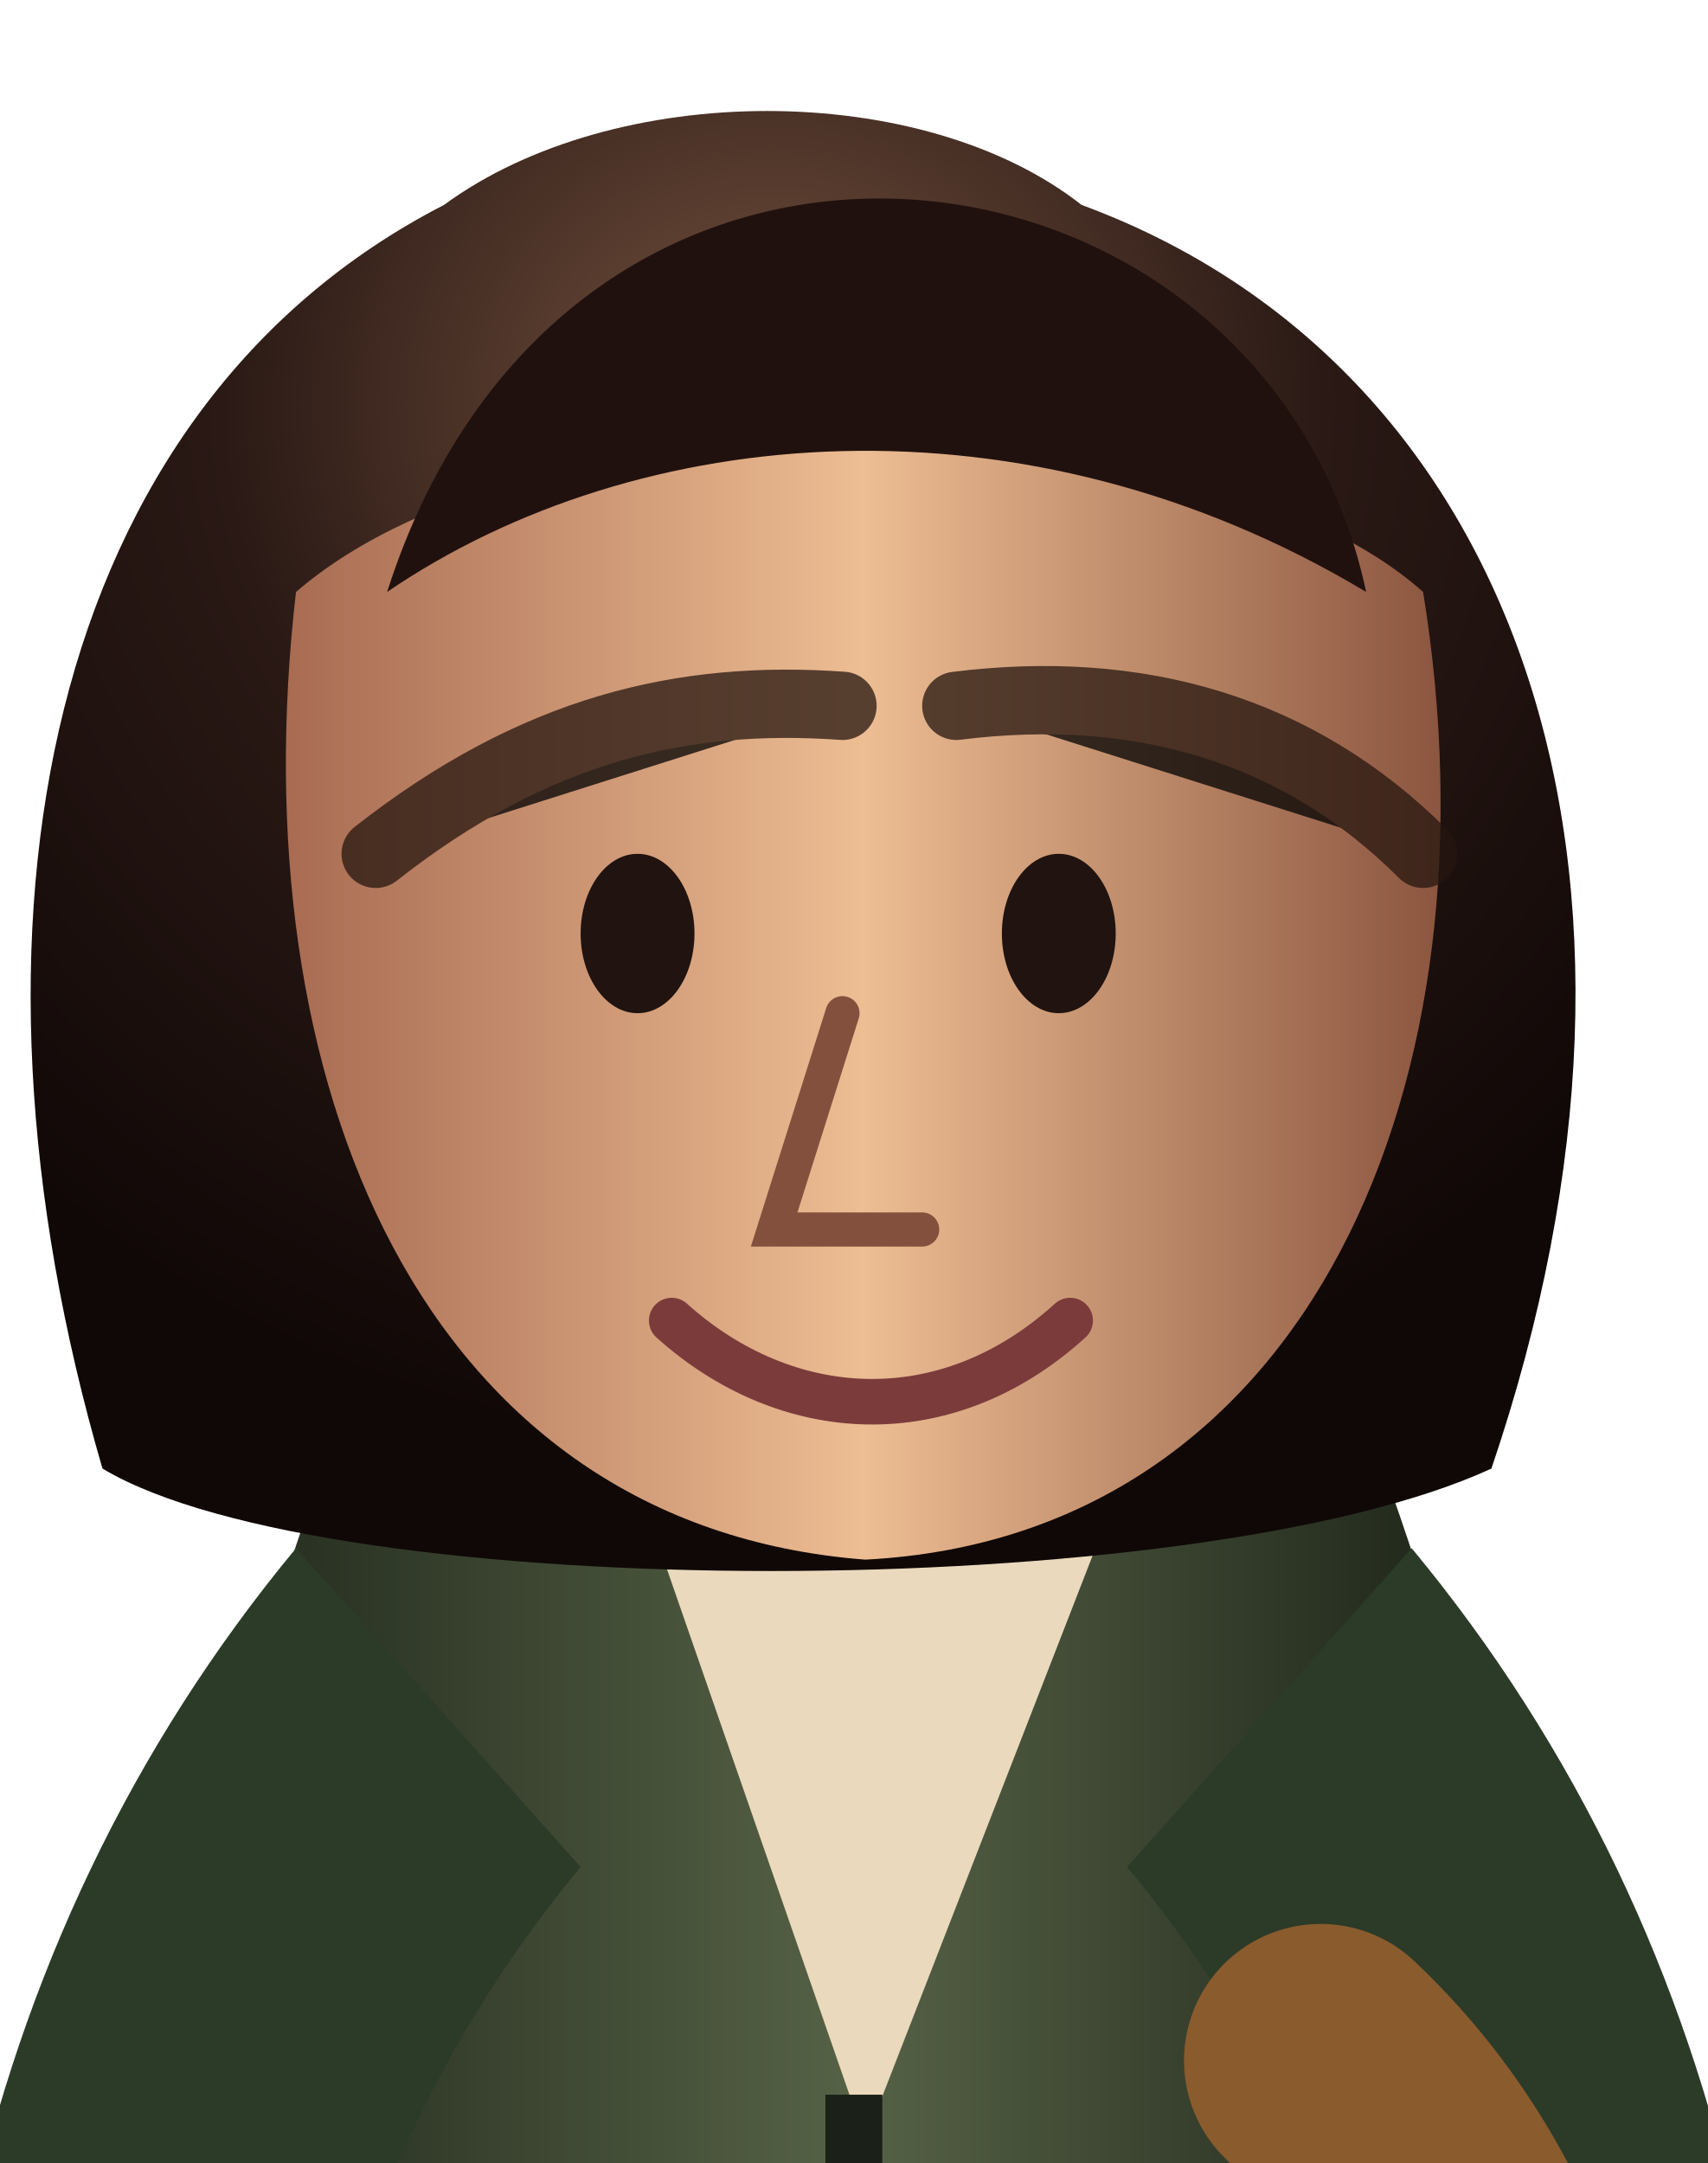
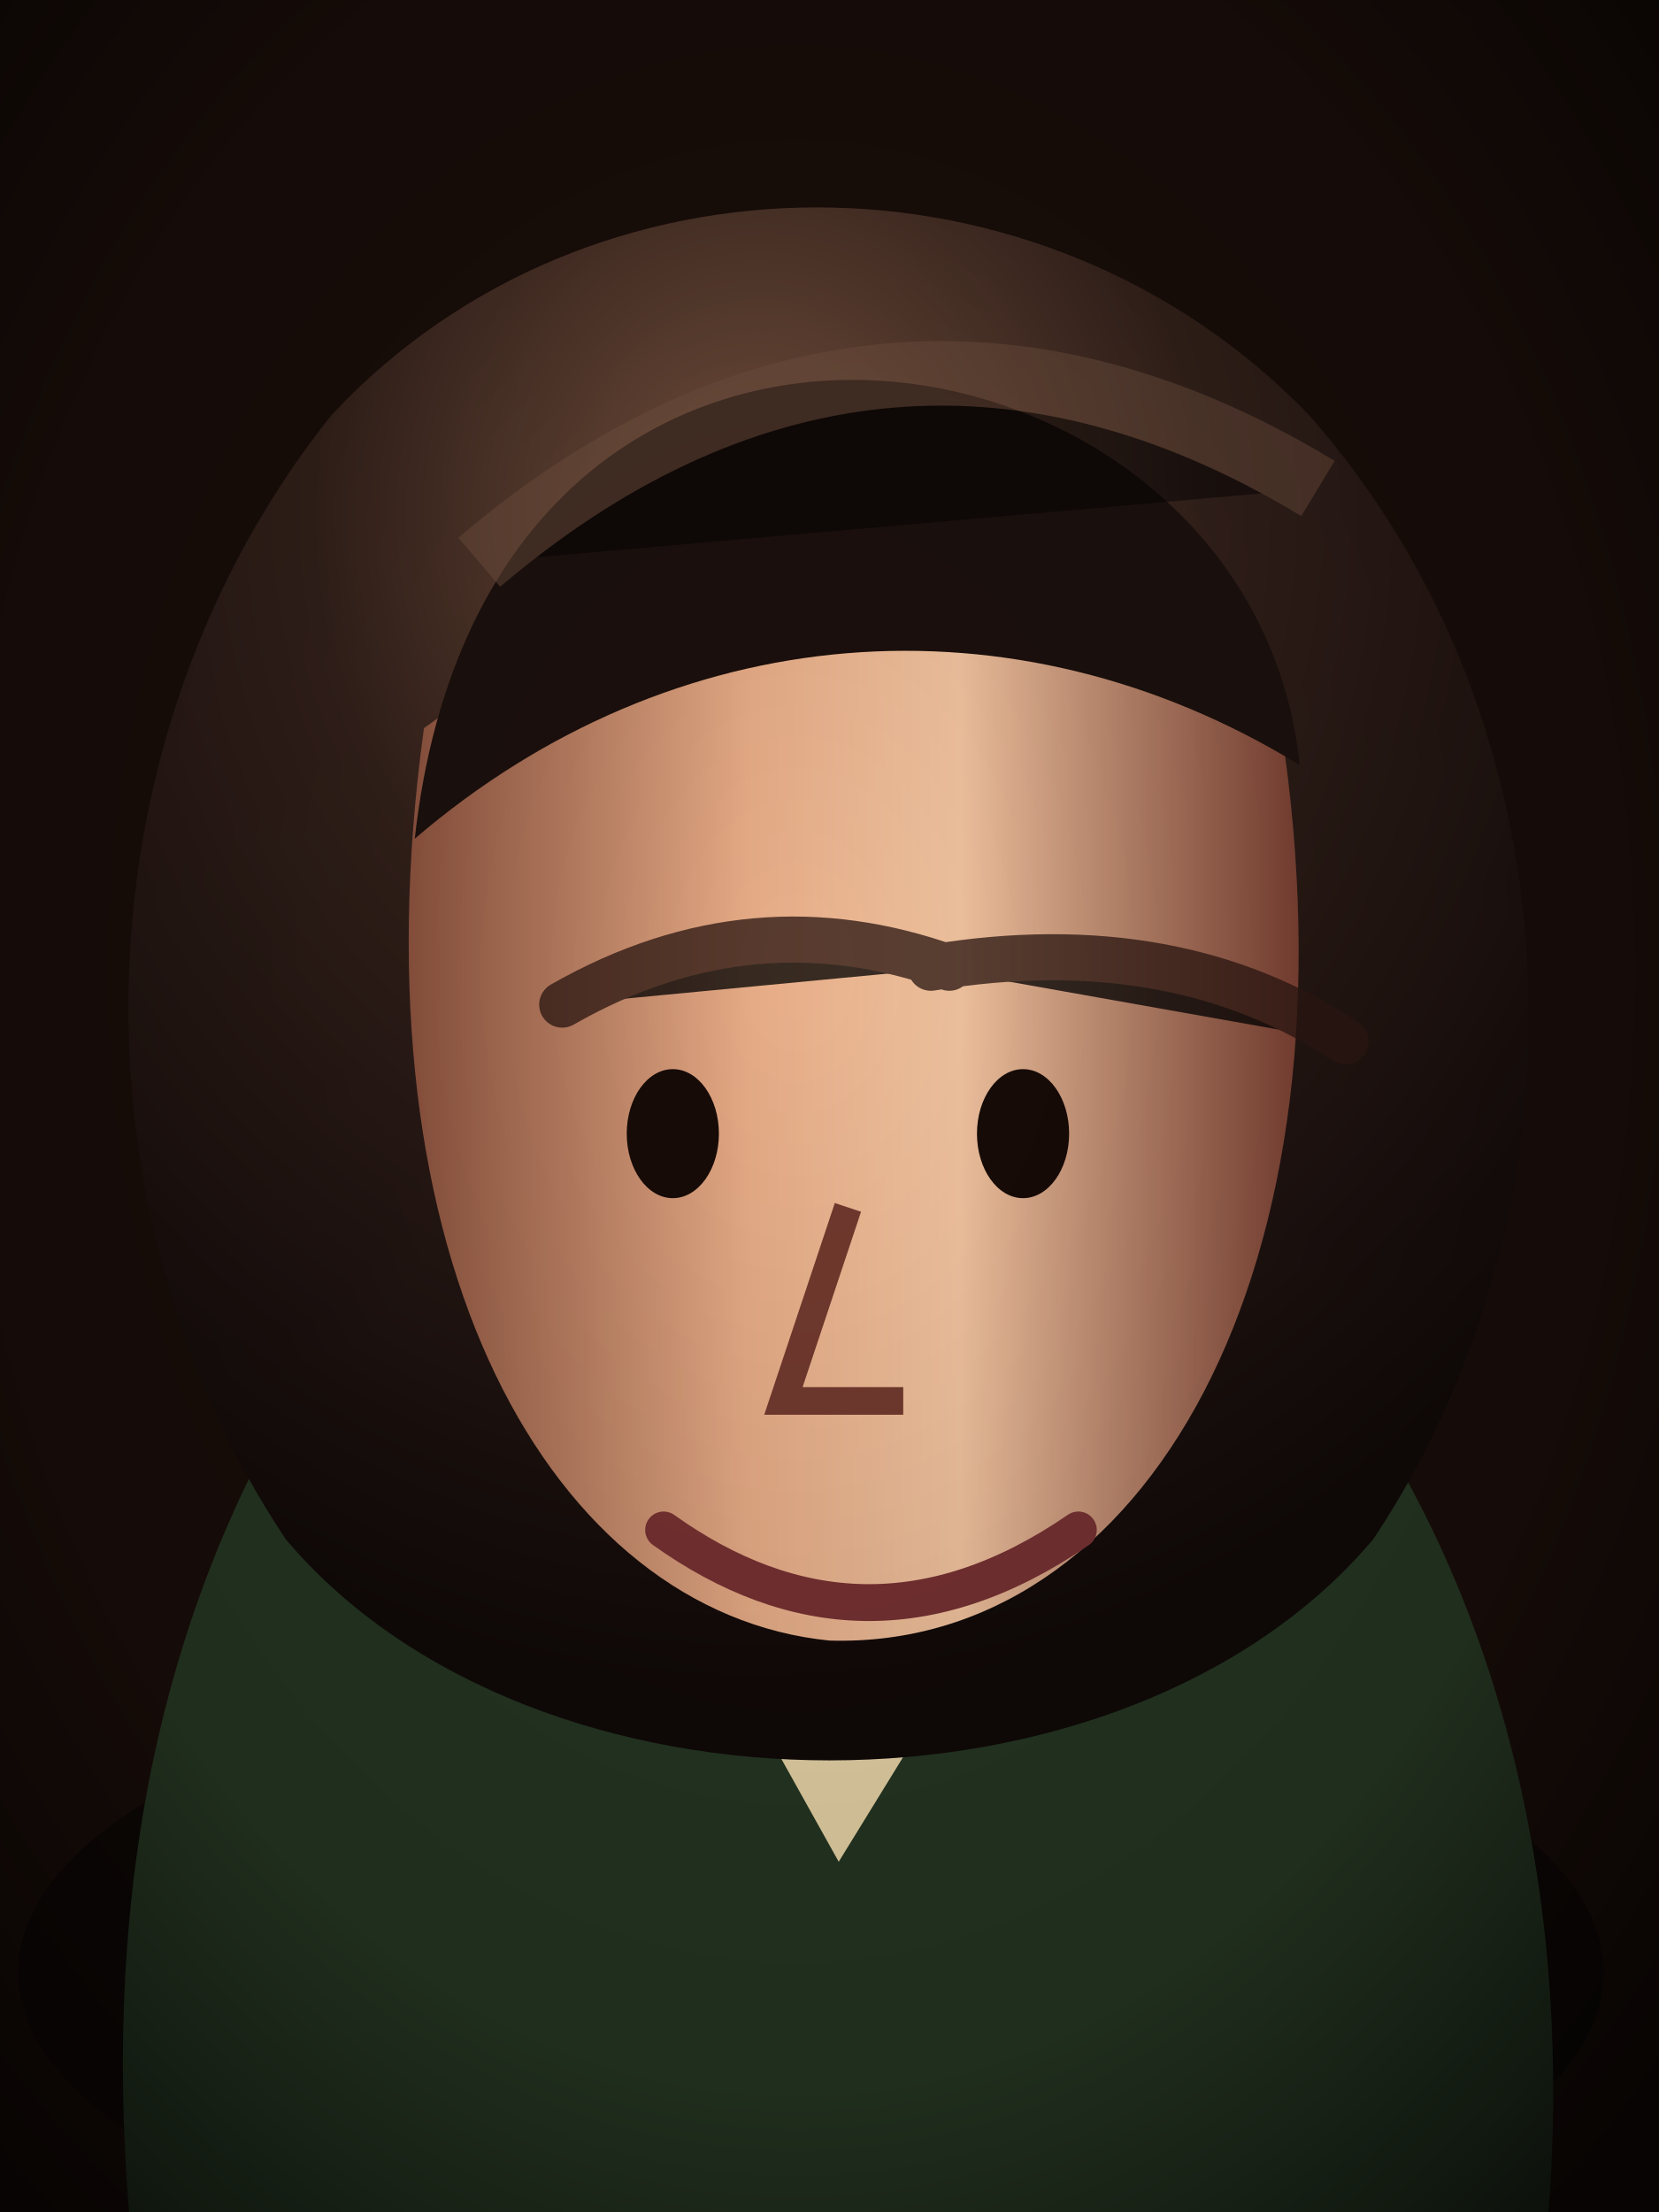
- <svg xmlns="http://www.w3.org/2000/svg" viewBox="35 30 150 190">
+ <svg xmlns="http://www.w3.org/2000/svg" viewBox="0 0 180 240" preserveAspectRatio="xMidYMid slice" role="img" aria-label="Cinematic dialogue portrait of Bonnie">
  <defs>
    <linearGradient id="skin" x1="0" x2="1">
-       <stop stop-color="#a86b52" />
-       <stop offset=".5" stop-color="#edbd93" />
-       <stop offset="1" stop-color="#8b553f" />
+       <stop stop-color="#8a513d" />
+       <stop offset=".38" stop-color="#e6ab86" />
+       <stop offset=".62" stop-color="#f1c39f" />
+       <stop offset="1" stop-color="#7a4032" />
    </linearGradient>
-     <linearGradient id="jacket" x1="0" x2="1">
-       <stop stop-color="#1d2519" />
-       <stop offset=".5" stop-color="#566246" />
-       <stop offset="1" stop-color="#151b12" />
-     </linearGradient>
-     <linearGradient id="denim" x1="0" x2="1">
-       <stop stop-color="#17202a" />
-       <stop offset=".5" stop-color="#3f5667" />
-       <stop offset="1" stop-color="#10151b" />
-     </linearGradient>
-     <radialGradient id="hair" cx="48%" cy="20%" r="72%">
-       <stop stop-color="#76533f" />
-       <stop offset=".5" stop-color="#2a1915" />
-       <stop offset="1" stop-color="#100807" />
+     <radialGradient id="hair" cx="45%" cy="20%" r="75%">
+       <stop stop-color="#76523f" />
+       <stop offset=".42" stop-color="#32201a" />
+       <stop offset="1" stop-color="#100908" />
    </radialGradient>
  </defs>
-   <ellipse cx="110" cy="362" rx="78" ry="17" fill="#050303" opacity=".38" />
-   <path d="M70 143c-22 48-26 100-18 163h116c9-63 3-116-18-163-23-19-58-22-80 0z" fill="url(#jacket)" />
-   <path d="M86 146l25 72 28-72" fill="#ead9bd" />
-   <path d="M110 214v88" stroke="#1b2118" stroke-width="5" />
-   <path d="M61 166c-29 35-38 81-29 129l28-7c-3-38 6-70 26-94zM159 166c29 35 38 81 29 129l-28-7c3-38-6-70-26-94z" fill="#2c3a28" />
-   <path d="M64 288l40 3-11 61H59zM116 291l40-3 8 64h-34z" fill="url(#denim)" />
-   <path d="M52 346h47v22H48c-7-9-5-17 4-22zM122 346h49v22h-56c-5-8-2-17 7-22z" fill="#17100c" />
-   <path d="M74 48c-35 18-44 63-30 111 20 12 96 12 122 0 18-53 2-97-36-111-14-11-41-11-56 0z" fill="url(#hair)" />
-   <path d="M61 82c-5 43 11 82 50 85 39-2 56-42 49-85-19-17-77-19-99 0z" fill="url(#skin)" />
-   <path d="M69 82c22-15 56-18 86 0-9-42-70-50-86 0z" fill="#21110e" />
-   <g fill="#21130f">
-     <ellipse cx="91" cy="112" rx="5" ry="7" />
-     <ellipse cx="128" cy="112" rx="5" ry="7" />
-   </g>
-   <path d="M109 119l-6 19h13" fill="none" stroke="#84503e" stroke-width="3" stroke-linecap="round" />
-   <path d="M94 146c10 9 24 10 35 0" fill="none" stroke="#7b3b3b" stroke-width="4" stroke-linecap="round" />
-   <path d="M68 105c14-11 27-14 41-13M119 92c16-2 30 2 41 13" stroke="#26150f" stroke-width="6" stroke-linecap="round" opacity=".75" />
-   <path d="M151 211c18 17 24 45 15 82" stroke="#8a5b2d" stroke-width="24" stroke-linecap="round" />
-   <rect x="144" y="256" width="50" height="56" rx="9" fill="#8d5d31" stroke="#3b2115" stroke-width="5" />
-   <path d="M54 242c12 16 22 25 41 31" stroke="#d9a27b" stroke-width="15" stroke-linecap="round" />
-   <path d="M159 241c-12 16-22 25-40 31" stroke="#d9a27b" stroke-width="15" stroke-linecap="round" />
+   <rect width="180" height="240" fill="#180d09" />
+   <ellipse cx="88" cy="214" rx="86" ry="34" fill="#050303" opacity=".55" />
+   <path d="M38 142c-20 28-27 61-24 98h154c3-38-7-74-29-99-27-20-73-20-101 1z" fill="#253522" />
+   <path d="M62 150l29 52 32-52" fill="#e6d3a6" />
+   <path d="M36 45c-28 35-29 86-5 122 27 32 91 32 118 0 24-36 23-88-7-122-29-30-78-30-106 0z" fill="url(#hair)" />
+   <path d="M46 79c-8 58 14 96 44 99 34 1 58-40 49-99-25-19-67-19-93 0z" fill="url(#skin)" />
+   <path d="M45 91c28-24 65-27 96-8-5-50-88-64-96 8z" fill="#1b100d" />
+   <ellipse cx="73" cy="123" rx="5" ry="7" fill="#170b07" />
+   <ellipse cx="111" cy="123" rx="5" ry="7" fill="#170b07" />
+   <path d="M61 109c14-8 28-9 42-4M101 105c18-3 33 0 45 8" stroke="#2b1711" stroke-width="5" stroke-linecap="round" opacity=".76" />
+   <path d="M92 131l-7 21h13" fill="none" stroke="#71392e" stroke-width="3" />
+   <path d="M72 166c14 10 29 11 45 0" fill="none" stroke="#763132" stroke-width="4" stroke-linecap="round" />
+   <path d="M52 61c27-23 58-28 91-8" stroke="#735340" stroke-width="7" opacity=".45" />
+   <rect width="180" height="240" fill="url(#vig)" />
+   <defs>
+     <radialGradient id="vig" cx="48%" cy="44%" r="74%">
+       <stop stop-color="#000" stop-opacity="0" />
+       <stop offset=".68" stop-color="#000" stop-opacity=".14" />
+       <stop offset="1" stop-color="#000" stop-opacity=".72" />
+     </radialGradient>
+   </defs>
</svg>
